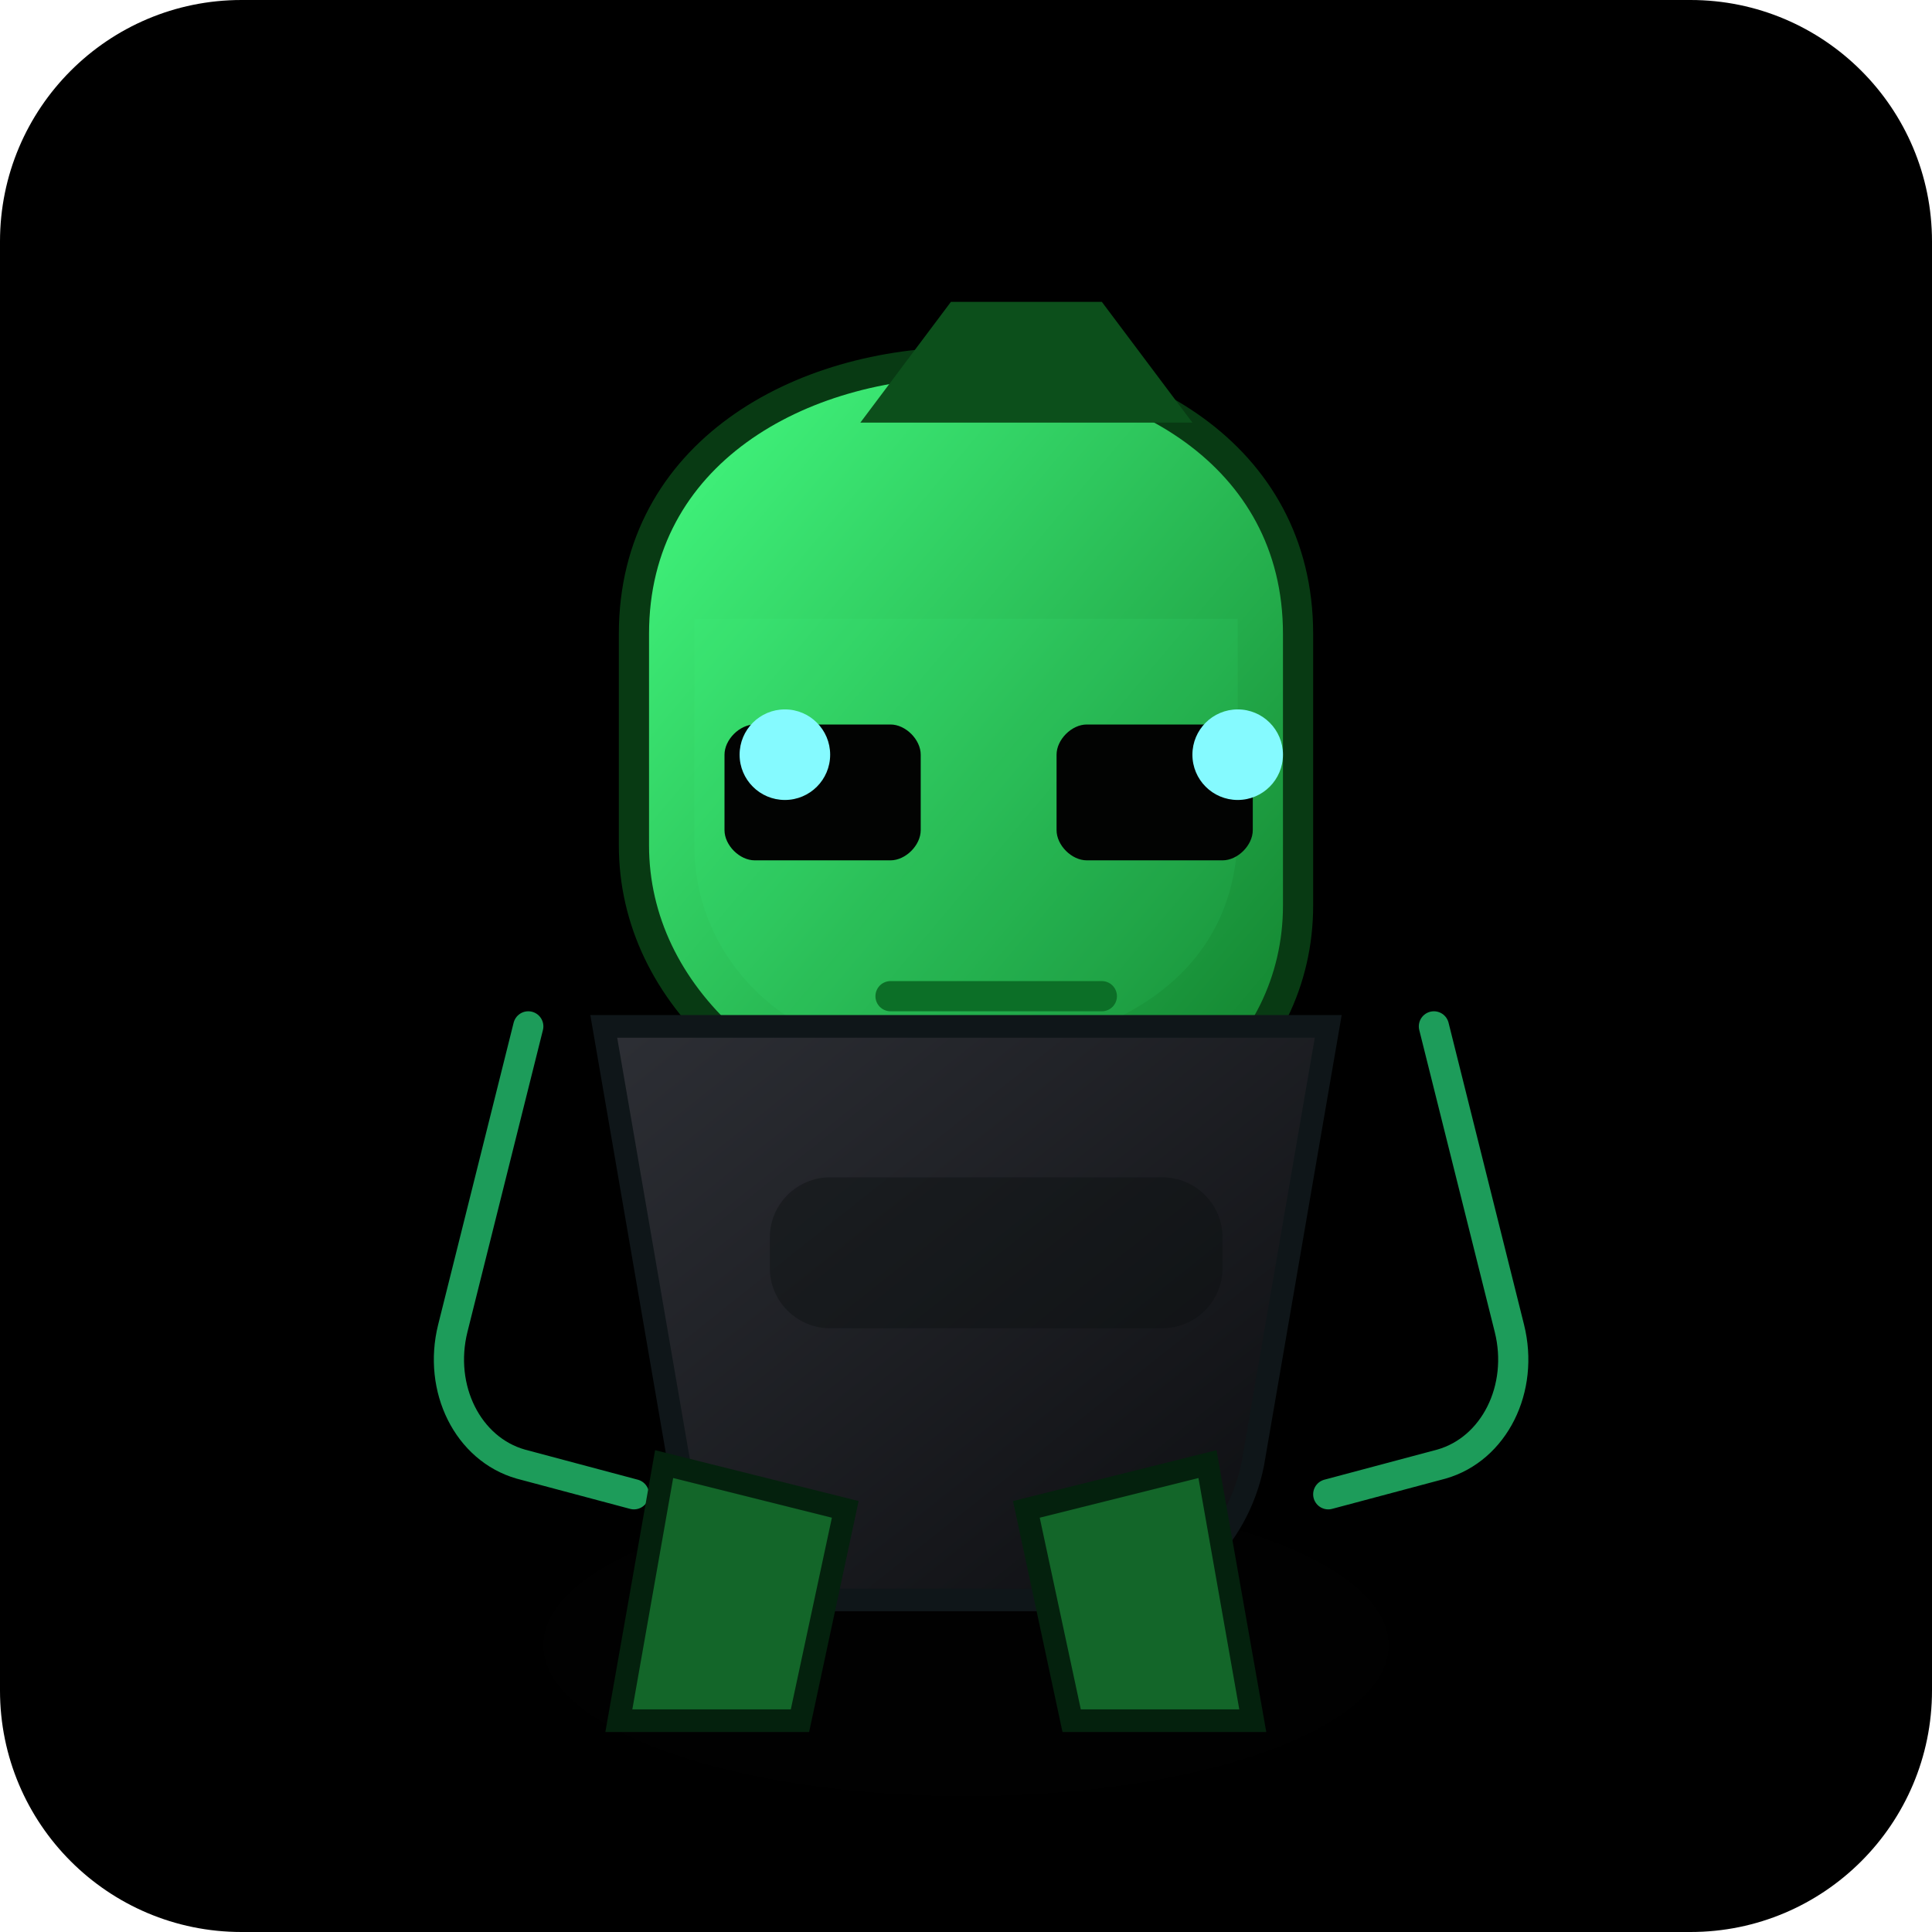
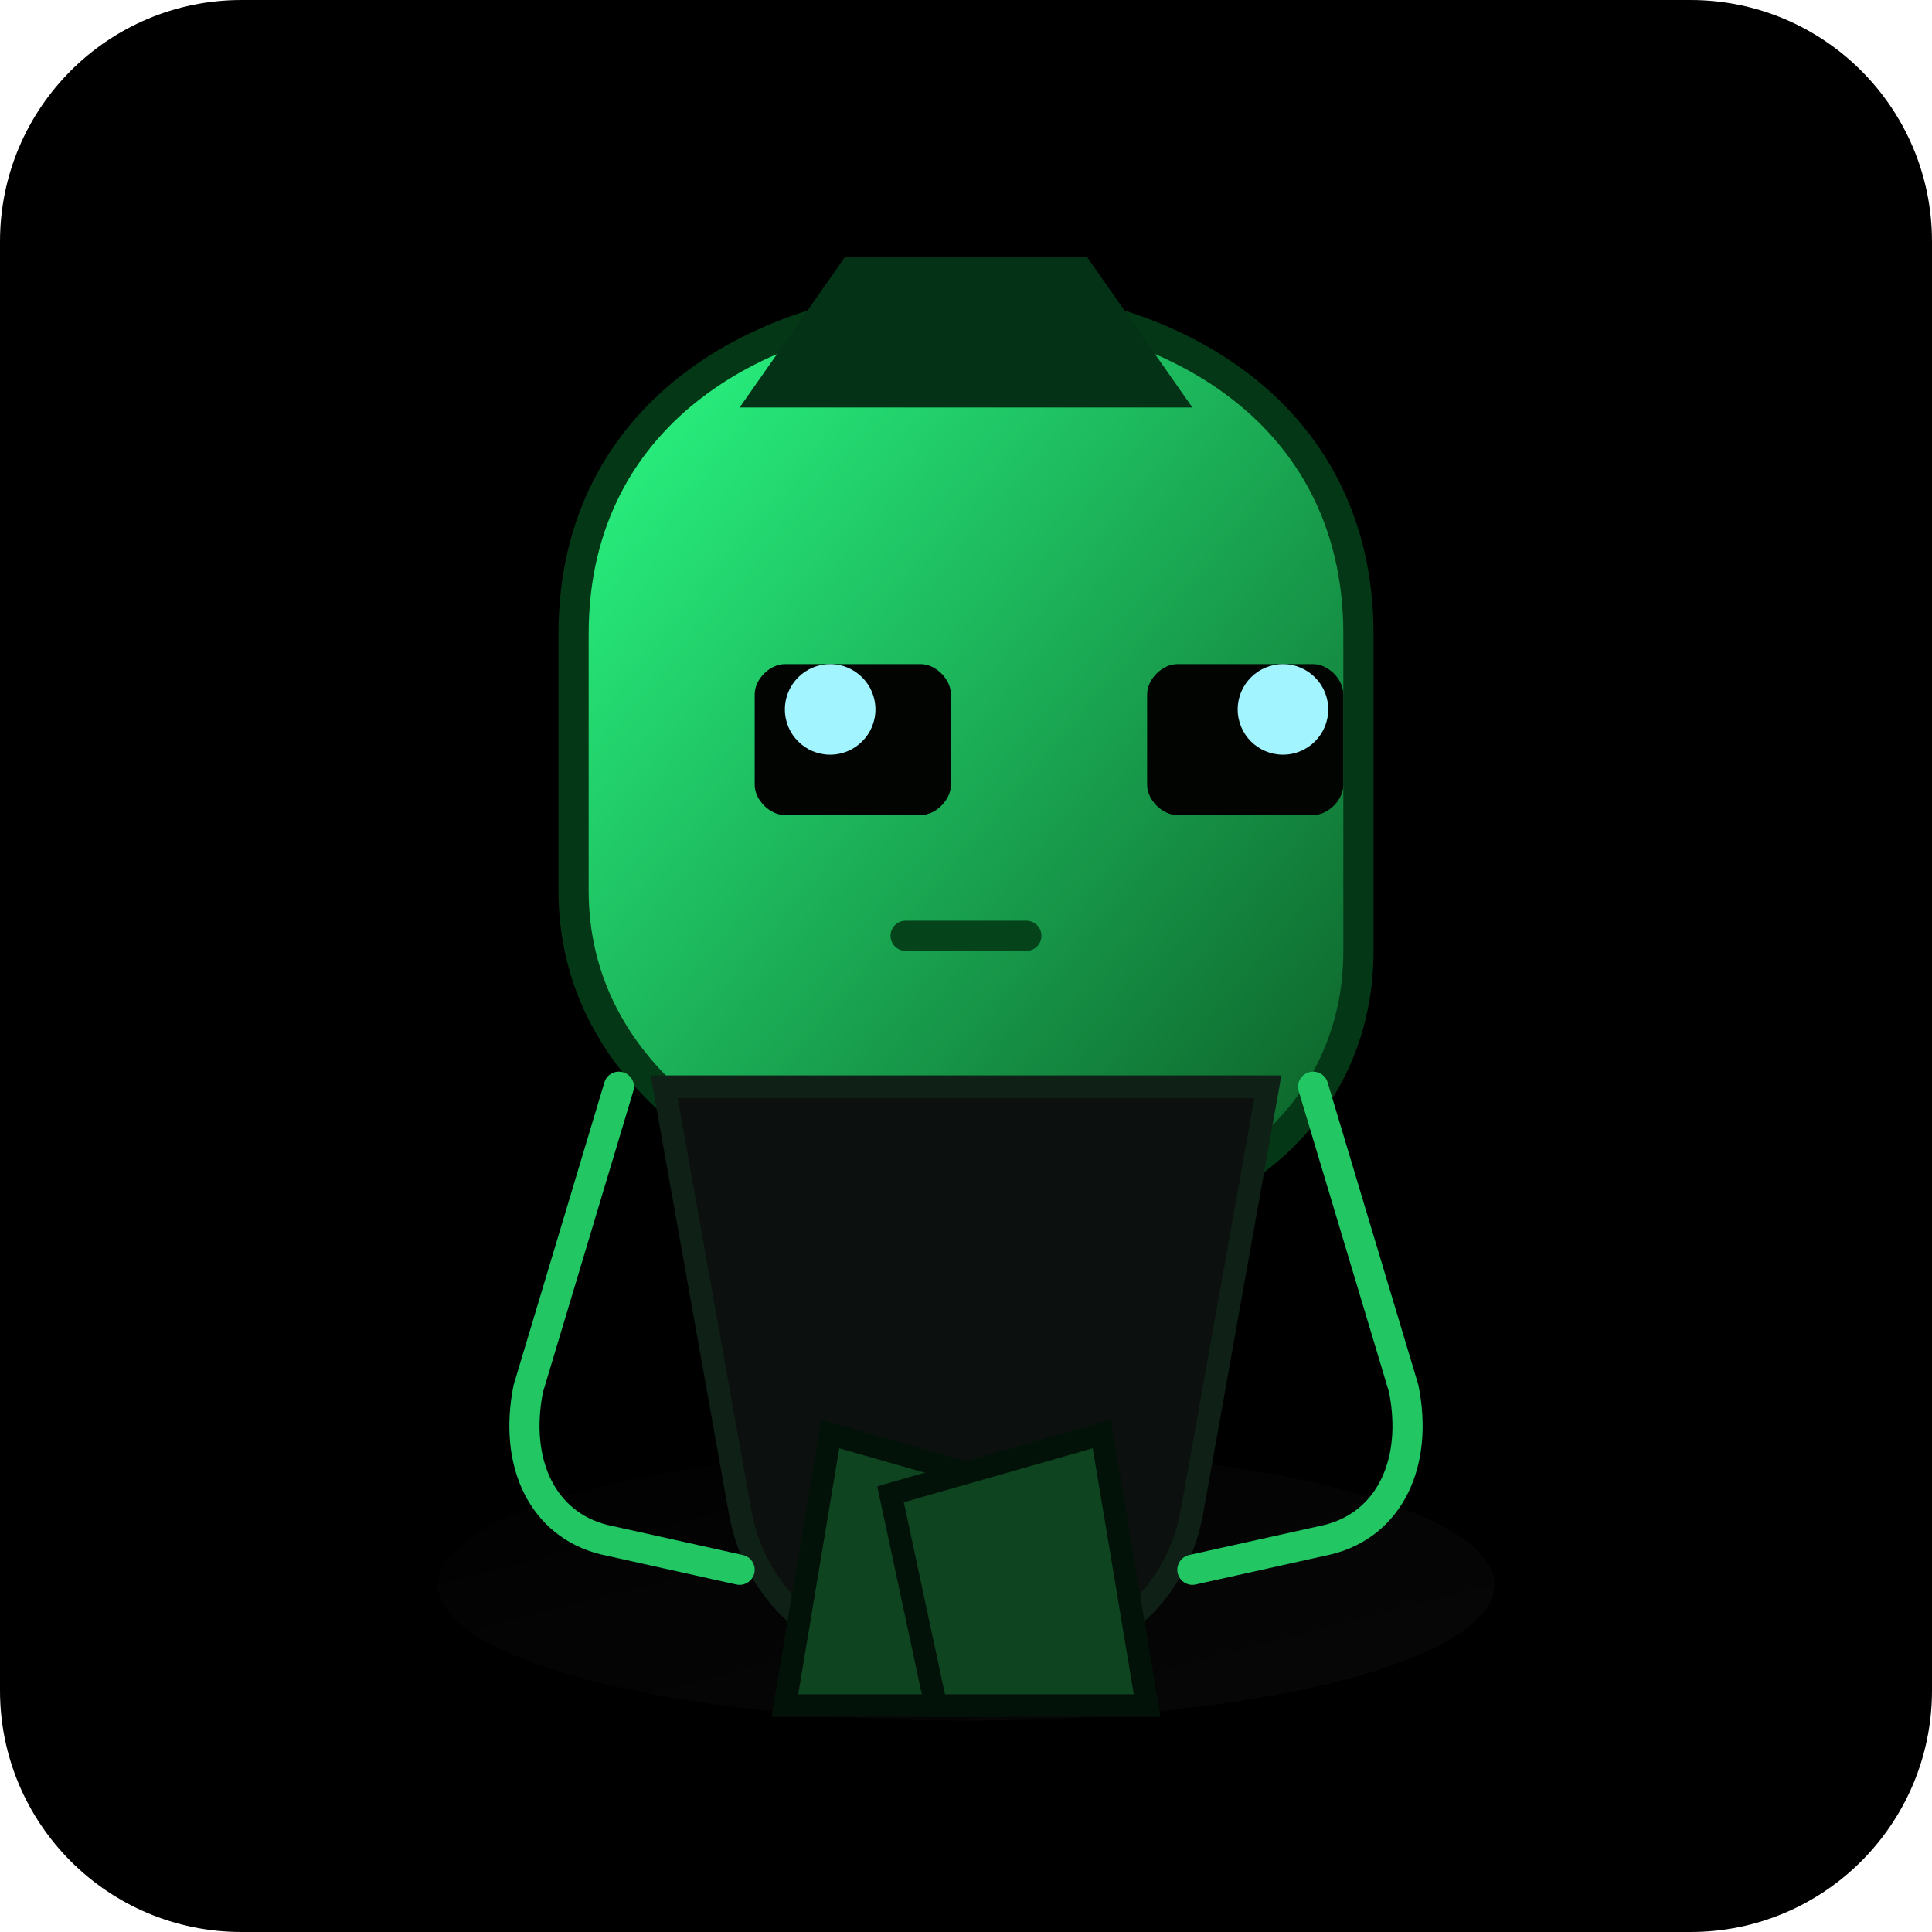
<svg xmlns="http://www.w3.org/2000/svg" width="256" height="256" viewBox="0 0 256 256" role="img" aria-label="VaultAI armored mascot">
  <defs>
    <linearGradient id="armor" x1="0%" y1="0%" x2="100%" y2="100%">
-       <stop offset="0%" stop-color="#45ff83" />
-       <stop offset="100%" stop-color="#0f7a29" />
+       <stop offset="0%" stop-color="#2bff87" />
+       <stop offset="100%" stop-color="#0b5924" />
    </linearGradient>
-     <linearGradient id="metal" x1="0%" y1="0%" x2="100%" y2="100%">
-       <stop offset="0%" stop-color="#2d2f35" />
-       <stop offset="100%" stop-color="#0b0c0f" />
+     <linearGradient id="shadow" x1="0%" y1="0%" x2="100%" y2="100%">
+       <stop offset="0%" stop-color="#020202" />
+       <stop offset="100%" stop-color="#0c0c0c" />
    </linearGradient>
  </defs>
  <rect width="256" height="256" rx="32" fill="#000000" />
-   <g transform="translate(48 32)">
-     <ellipse cx="80" cy="186" rx="56" ry="20" fill="#010101" opacity="0.55" />
-     <g transform="translate(8 8)">
-       <path d="M72 8c-22 0-44 12-44 36v28c0 20 18 36 44 40s44-12 44-32V44c0-24-22-36-44-36z" fill="url(#armor)" stroke="#083a13" stroke-width="4" />
-       <path d="M36 42h72v28c0 18-14 28-36 30s-36-12-36-28V42z" fill="#3fff8f" opacity="0.08" />
-       <path d="M44 56h18c2 0 4 2 4 4v10c0 2-2 4-4 4H44c-2 0-4-2-4-4V60c0-2 2-4 4-4zm44 0h18c2 0 4 2 4 4v10c0 2-2 4-4 4h-18c-2 0-4-2-4-4V60c0-2 2-4 4-4z" fill="#020302" />
-       <path d="M62 92h28" stroke="#0c6f27" stroke-width="4" stroke-linecap="round" />
-       <path d="M24 96h96l-10 58c-2 10-10 18-20 18H54c-10 0-18-8-20-18z" fill="url(#metal)" stroke="#0f1619" stroke-width="3" />
-       <rect x="46" y="116" width="60" height="20" rx="8" fill="#0b0e10" opacity="0.4" />
-       <path d="M14 96l-10 40c-2 8 2 16 9 18l15 4" fill="none" stroke="#1d9c5a" stroke-width="4" stroke-linecap="round" />
-       <path d="M134 96l10 40c2 8-2 16-9 18l-15 4" fill="none" stroke="#1d9c5a" stroke-width="4" stroke-linecap="round" />
-       <path d="M32 154l-6 34h24l6-28z" fill="#136629" stroke="#04210d" stroke-width="3" />
-       <path d="M104 154l6 34H86l-6-28z" fill="#136629" stroke="#04210d" stroke-width="3" />
-       <path d="M70 0h20l12 16H58z" fill="#0c4f1b" />
-       <circle cx="48" cy="60" r="6" fill="#85faff" />
-       <circle cx="108" cy="60" r="6" fill="#85faff" />
-     </g>
+   <ellipse cx="128" cy="210" rx="70" ry="18" fill="url(#shadow)" opacity="0.6" />
+   <g transform="translate(60 40)">
+     <path d="M68 0c-26 0-52 14-52 44v34c0 24 22 40 52 44s52-12 52-36V44C120 14 94 0 68 0z" fill="url(#armor)" stroke="#043715" stroke-width="4" />
+     <path d="M28 104h80l-10 56c-2 12-12 20-24 20H62c-12 0-22-8-24-20z" fill="#0c100f" stroke="#0f2117" stroke-width="3" />
+     <path d="M22 104l-12 40c-2 10 2 18 10 20l18 4" fill="none" stroke="#22c764" stroke-width="4" stroke-linecap="round" />
+     <path d="M114 104l12 40c2 10-2 18-10 20l-18 4" fill="none" stroke="#22c764" stroke-width="4" stroke-linecap="round" />
+     <path d="M50 150l-6 36h28l6-28z" fill="#0e441f" stroke="#031208" stroke-width="3" />
+     <path d="M86 150l6 36H64l-6-28z" fill="#0e441f" stroke="#031208" stroke-width="3" />
+     <path d="M44 48h18c2 0 4 2 4 4v12c0 2-2 4-4 4H44c-2 0-4-2-4-4V52c0-2 2-4 4-4zm52 0h18c2 0 4 2 4 4v12c0 2-2 4-4 4H96c-2 0-4-2-4-4V52c0-2 2-4 4-4z" fill="#020402" />
+     <path d="M60 84h16" stroke="#05431a" stroke-width="4" stroke-linecap="round" />
+     <path d="M52 -6h32l14 20H38z" fill="#043216" />
+     <circle cx="50" cy="54" r="6" fill="#a2f5ff" />
+     <circle cx="110" cy="54" r="6" fill="#a2f5ff" />
  </g>
</svg>
